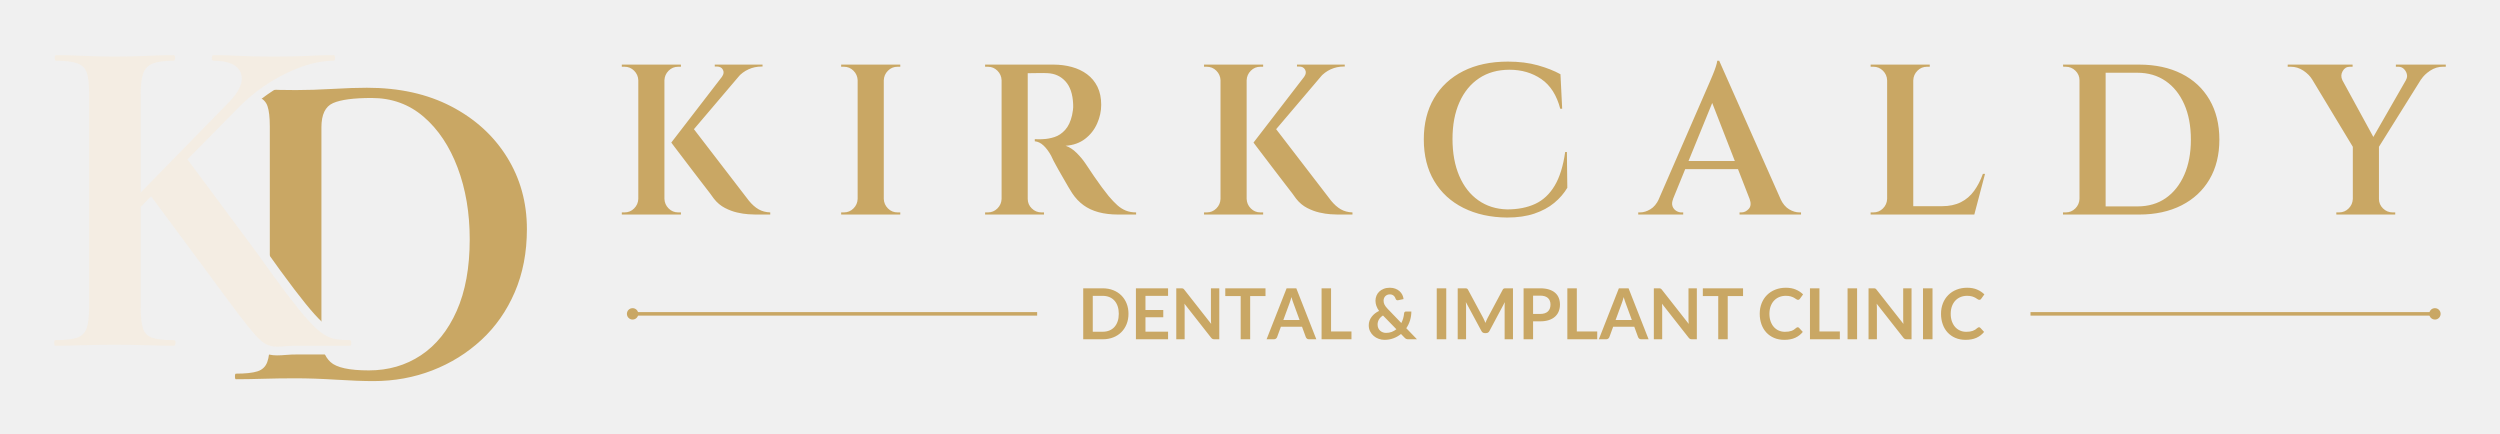
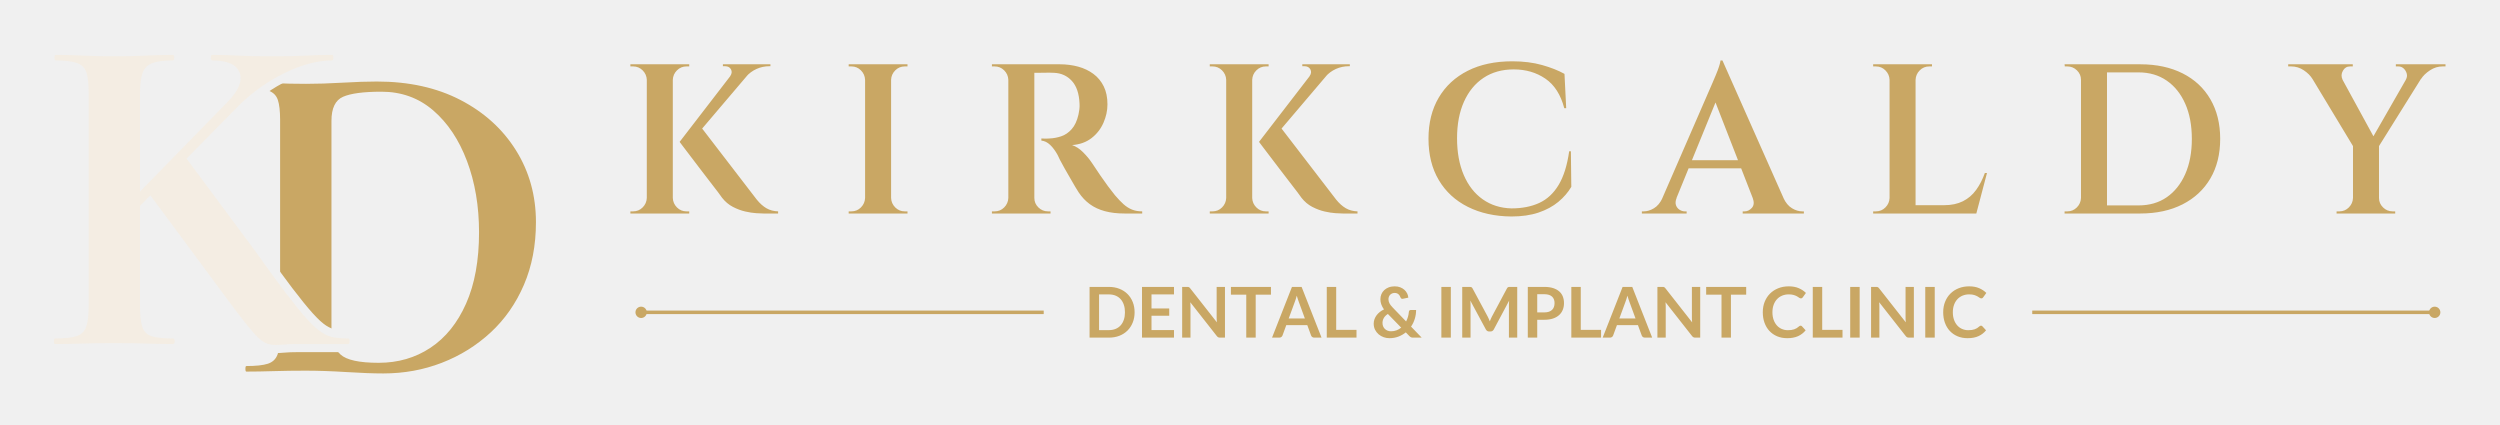
- <svg xmlns="http://www.w3.org/2000/svg" viewBox="0 0 1844 320" width="1844" height="320" role="img" aria-label="Kirkcaldy Dental &amp; Implant Clinic">
+ <svg xmlns="http://www.w3.org/2000/svg" viewBox="0 0 1853 315" width="1853" height="315" role="img" aria-label="Kirkcaldy Dental &amp; Implant Clinic">
  <g fill="#C9A764">
    <defs>
-       <mask id="kdmask21440" maskUnits="userSpaceOnUse" x="-10000" y="-10000" width="20000" height="20000">
+       <mask id="kdmask21840" maskUnits="userSpaceOnUse" x="-10000" y="-10000" width="20000" height="20000">
        <rect x="-10000" y="-10000" width="20000" height="20000" fill="#fff" />
-         <path d="M65.718 227.225V68.461Q65.718 58.517 64.003 53.545Q62.289 48.573 56.974 46.687Q51.659 44.801 41.372 44.801Q40.343 44.801 40.343 42.743Q40.343 40.686 41.372 40.686Q50.287 40.686 61.26 41.2Q72.233 41.715 84.577 41.715Q97.608 41.715 108.581 41.2Q119.553 40.686 128.126 40.686Q129.155 40.686 129.155 42.743Q129.155 44.801 128.126 44.801Q117.839 44.801 112.695 46.858Q107.552 48.915 105.666 54.059Q103.78 59.203 103.78 69.147V227.225Q103.78 237.169 105.494 242.313Q107.209 247.456 112.352 249.171Q117.496 250.885 128.126 250.885Q129.498 250.885 129.498 252.943Q129.498 255.0 128.126 255.0Q119.211 255.0 108.409 254.657Q97.608 254.314 84.577 254.314Q72.233 254.314 60.917 254.657Q49.601 255.0 40.686 255.0Q40.0 255.0 40.0 252.943Q40.0 250.885 40.686 250.885Q51.316 250.885 56.631 249.171Q61.946 247.456 63.832 242.313Q65.718 237.169 65.718 227.225ZM156.244 205.279 109.266 141.842 136.699 115.439 189.163 186.077Q202.536 204.936 211.794 217.109Q221.053 229.282 227.396 236.312Q233.74 243.341 238.541 246.427Q243.341 249.514 247.97 250.199Q252.6 250.885 258.086 250.885Q259.115 250.885 259.115 252.943Q259.115 255.0 258.086 255.0Q242.998 255.0 233.74 255.0Q224.482 255.0 219.681 255.0Q214.537 255.0 210.766 255.343Q206.994 255.686 204.25 255.686Q199.793 255.686 196.364 253.971Q192.935 252.257 188.305 247.113Q183.676 241.97 176.132 232.026Q168.589 222.081 156.244 205.279ZM79.777 166.531 168.246 76.005Q180.933 63.317 177.675 54.059Q174.418 44.801 157.273 44.801Q156.244 44.801 156.244 42.743Q156.244 40.686 157.273 40.686Q166.531 40.686 176.132 41.2Q185.734 41.715 201.507 41.715Q217.967 41.715 227.568 41.2Q237.169 40.686 246.085 40.686Q247.113 40.686 247.113 42.743Q247.113 44.801 246.085 44.801Q230.311 44.801 211.451 53.888Q192.592 62.974 177.161 78.062L89.035 167.56Z" fill="#000" stroke="#000" stroke-width="12.90" stroke-linejoin="round" />
+         <path d="M65.718 227.225V68.461Q65.718 58.517 64.003 53.545Q62.289 48.573 56.974 46.687Q51.659 44.801 41.372 44.801Q40.343 44.801 40.343 42.743Q40.343 40.686 41.372 40.686Q50.287 40.686 61.26 41.2Q72.233 41.715 84.577 41.715Q97.608 41.715 108.581 41.2Q119.553 40.686 128.126 40.686Q129.155 40.686 129.155 42.743Q129.155 44.801 128.126 44.801Q117.839 44.801 112.695 46.858Q107.552 48.915 105.666 54.059Q103.78 59.203 103.78 69.147V227.225Q103.78 237.169 105.494 242.313Q107.209 247.456 112.352 249.171Q117.496 250.885 128.126 250.885Q129.498 250.885 129.498 252.943Q129.498 255.0 128.126 255.0Q119.211 255.0 108.409 254.657Q97.608 254.314 84.577 254.314Q72.233 254.314 60.917 254.657Q49.601 255.0 40.686 255.0Q40.0 255.0 40.0 252.943Q40.0 250.885 40.686 250.885Q51.316 250.885 56.631 249.171Q61.946 247.456 63.832 242.313Q65.718 237.169 65.718 227.225ZM156.244 205.279 109.266 141.842 136.699 115.439 189.163 186.077Q202.536 204.936 211.794 217.109Q221.053 229.282 227.396 236.312Q233.74 243.341 238.541 246.427Q243.341 249.514 247.97 250.199Q252.6 250.885 258.086 250.885Q259.115 250.885 259.115 252.943Q259.115 255.0 258.086 255.0Q242.998 255.0 233.74 255.0Q224.482 255.0 219.681 255.0Q214.537 255.0 210.766 255.343Q206.994 255.686 204.25 255.686Q199.793 255.686 196.364 253.971Q192.935 252.257 188.305 247.113Q183.676 241.97 176.132 232.026Q168.589 222.081 156.244 205.279ZM79.777 166.531 168.246 76.005Q180.933 63.317 177.675 54.059Q174.418 44.801 157.273 44.801Q156.244 44.801 156.244 42.743Q156.244 40.686 157.273 40.686Q166.531 40.686 176.132 41.2Q185.734 41.715 201.507 41.715Q217.967 41.715 227.568 41.2Q237.169 40.686 246.085 40.686Q247.113 40.686 247.113 42.743Q247.113 44.801 246.085 44.801Q230.311 44.801 211.451 53.888Q192.592 62.974 177.161 78.062L89.035 167.56Z" fill="#000" stroke="#000" stroke-width="12.04" stroke-linejoin="round" />
      </mask>
    </defs>
-     <path mask="url(#kdmask21440)" d="M275.485 281.097Q264.512 281.097 248.053 280.068Q231.593 279.039 217.877 279.039Q205.533 279.039 194.217 279.382Q182.901 279.725 173.986 279.725Q173.3 279.725 173.3 277.668Q173.3 275.61 173.986 275.61Q184.616 275.61 189.931 273.896Q195.246 272.181 197.132 267.038Q199.018 261.894 199.018 251.95V93.186Q199.018 83.242 197.303 78.27Q195.589 73.298 190.274 71.412Q184.959 69.526 174.672 69.526Q173.643 69.526 173.643 67.468Q173.643 65.411 174.672 65.411Q183.587 65.411 194.56 65.925Q205.533 66.44 218.22 66.44Q230.565 66.44 245.31 65.582Q260.054 64.725 270.684 64.725Q306.346 64.725 332.75 78.441Q359.153 92.157 373.898 115.818Q388.643 139.478 388.643 168.967Q388.643 194.685 379.727 215.431Q370.812 236.176 355.038 250.75Q339.265 265.323 318.862 273.21Q298.459 281.097 275.485 281.097ZM272.056 273.21Q293.659 273.21 310.461 262.066Q327.263 250.921 336.865 229.318Q346.466 207.715 346.466 176.511Q346.466 147.365 337.55 123.704Q328.635 100.044 312.519 86.156Q296.402 72.269 274.113 72.269Q254.225 72.269 245.652 76.041Q237.08 79.813 237.08 93.872V248.178Q237.08 260.865 243.767 267.038Q250.453 273.21 272.056 273.21Z" />
+     <path mask="url(#kdmask21840)" d="M284.085 276.797Q273.112 276.797 256.653 275.768Q240.193 274.739 226.477 274.739Q214.133 274.739 202.817 275.082Q191.501 275.425 182.586 275.425Q181.9 275.425 181.9 273.368Q181.9 271.31 182.586 271.31Q193.216 271.31 198.531 269.596Q203.846 267.881 205.732 262.738Q207.618 257.594 207.618 247.65V88.886Q207.618 78.942 205.903 73.97Q204.189 68.998 198.874 67.112Q193.559 65.226 183.272 65.226Q182.243 65.226 182.243 63.168Q182.243 61.111 183.272 61.111Q192.187 61.111 203.16 61.625Q214.133 62.14 226.82 62.14Q239.165 62.14 253.91 61.282Q268.654 60.425 279.284 60.425Q314.946 60.425 341.35 74.141Q367.753 87.857 382.498 111.518Q397.243 135.178 397.243 164.667Q397.243 190.385 388.327 211.131Q379.412 231.876 363.638 246.45Q347.865 261.023 327.462 268.91Q307.059 276.797 284.085 276.797ZM280.656 268.91Q302.259 268.91 319.061 257.766Q335.863 246.621 345.465 225.018Q355.066 203.415 355.066 172.211Q355.066 143.065 346.15 119.404Q337.235 95.744 321.119 81.856Q305.002 67.969 282.713 67.969Q262.825 67.969 254.252 71.741Q245.68 75.513 245.68 89.572V243.878Q245.68 256.565 252.367 262.738Q259.053 268.91 280.656 268.91Z" />
    <path data-kd="K" fill="#F4EDE3" d="M65.718 227.225V68.461Q65.718 58.517 64.003 53.545Q62.289 48.573 56.974 46.687Q51.659 44.801 41.372 44.801Q40.343 44.801 40.343 42.743Q40.343 40.686 41.372 40.686Q50.287 40.686 61.26 41.2Q72.233 41.715 84.577 41.715Q97.608 41.715 108.581 41.2Q119.553 40.686 128.126 40.686Q129.155 40.686 129.155 42.743Q129.155 44.801 128.126 44.801Q117.839 44.801 112.695 46.858Q107.552 48.915 105.666 54.059Q103.78 59.203 103.78 69.147V227.225Q103.78 237.169 105.494 242.313Q107.209 247.456 112.352 249.171Q117.496 250.885 128.126 250.885Q129.498 250.885 129.498 252.943Q129.498 255.0 128.126 255.0Q119.211 255.0 108.409 254.657Q97.608 254.314 84.577 254.314Q72.233 254.314 60.917 254.657Q49.601 255.0 40.686 255.0Q40.0 255.0 40.0 252.943Q40.0 250.885 40.686 250.885Q51.316 250.885 56.631 249.171Q61.946 247.456 63.832 242.313Q65.718 237.169 65.718 227.225ZM156.244 205.279 109.266 141.842 136.699 115.439 189.163 186.077Q202.536 204.936 211.794 217.109Q221.053 229.282 227.396 236.312Q233.74 243.341 238.541 246.427Q243.341 249.514 247.97 250.199Q252.6 250.885 258.086 250.885Q259.115 250.885 259.115 252.943Q259.115 255.0 258.086 255.0Q242.998 255.0 233.74 255.0Q224.482 255.0 219.681 255.0Q214.537 255.0 210.766 255.343Q206.994 255.686 204.25 255.686Q199.793 255.686 196.364 253.971Q192.935 252.257 188.305 247.113Q183.676 241.97 176.132 232.026Q168.589 222.081 156.244 205.279ZM79.777 166.531 168.246 76.005Q180.933 63.317 177.675 54.059Q174.418 44.801 157.273 44.801Q156.244 44.801 156.244 42.743Q156.244 40.686 157.273 40.686Q166.531 40.686 176.132 41.2Q185.734 41.715 201.507 41.715Q217.967 41.715 227.568 41.2Q237.169 40.686 246.085 40.686Q247.113 40.686 247.113 42.743Q247.113 44.801 246.085 44.801Q230.311 44.801 211.451 53.888Q192.592 62.974 177.161 78.062L89.035 167.56Z" />
-     <path d="M509.835 92.68 552.337 147.98Q555.813 152.246 559.526 154.379Q563.239 156.512 568.137 156.67V158.25H557.235Q555.497 158.25 551.863 158.013Q548.229 157.776 543.726 156.749Q539.223 155.722 534.641 153.352Q530.059 150.982 526.583 146.558Q526.109 145.768 523.66 142.529Q521.211 139.29 517.577 134.629Q513.943 129.968 510.072 124.833Q506.201 119.698 502.804 115.274Q499.407 110.85 497.274 108.006Q495.141 105.162 495.141 105.162ZM551.389 48.756 503.989 104.53 495.141 105.162 538.591 48.756ZM562.449 47.65V49.072H561.817Q556.603 49.072 552.1 51.126Q547.597 53.18 544.437 56.814L532.587 56.498Q534.483 53.812 533.219 51.442Q531.955 49.072 528.795 49.072H527.215V47.65H561.817ZM490.085 47.65V158.25H470.809V47.65ZM471.283 146.716V158.25H458.643V156.67Q458.801 156.67 459.67 156.67Q460.539 156.67 460.697 156.67Q464.805 156.67 467.728 153.747Q470.651 150.824 470.809 146.716ZM471.283 59.184H470.809Q470.651 55.076 467.728 52.153Q464.805 49.23 460.697 49.23Q460.539 49.23 459.67 49.23Q458.801 49.23 458.643 49.23V47.65H471.283ZM489.611 146.716H490.085Q490.243 150.824 493.166 153.747Q496.089 156.67 500.197 156.67Q500.197 156.67 501.145 156.67Q502.093 156.67 502.251 156.67V158.25H489.611ZM489.611 59.184V47.65H502.251V49.23Q502.093 49.23 501.145 49.23Q500.197 49.23 500.197 49.23Q496.089 49.23 493.166 52.153Q490.243 55.076 490.085 59.184ZM651.877 47.65V158.25H632.601V47.65ZM633.075 146.716V158.25H620.435V156.67Q620.435 156.67 621.462 156.67Q622.489 156.67 622.489 156.67Q626.597 156.67 629.52 153.747Q632.443 150.824 632.601 146.716ZM633.075 59.184H632.601Q632.443 55.076 629.52 52.153Q626.597 49.23 622.489 49.23Q622.489 49.23 621.462 49.23Q620.435 49.23 620.435 49.23V47.65H633.075ZM651.403 146.716H651.877Q652.035 150.824 654.958 153.747Q657.881 156.67 661.989 156.67Q661.989 156.67 662.937 156.67Q663.885 156.67 664.043 156.67V158.25H651.403ZM651.403 59.184V47.65H664.043V49.23Q663.885 49.23 662.937 49.23Q661.989 49.23 661.989 49.23Q657.881 49.23 654.958 52.153Q652.035 55.076 651.877 59.184ZM755.999 47.65H777.013Q784.123 47.65 790.522 49.388Q796.921 51.126 801.819 54.76Q806.717 58.394 809.482 64.003Q812.247 69.612 812.247 77.354Q812.247 84.306 809.245 91.1Q806.243 97.894 800.397 102.397Q794.551 106.9 786.019 107.532Q790.285 108.954 794.156 112.825Q798.027 116.696 800.555 120.488Q800.713 120.646 802.53 123.411Q804.347 126.176 807.033 130.126Q809.719 134.076 812.642 138.026Q815.565 141.976 817.777 144.662Q821.253 148.77 824.176 151.377Q827.099 153.984 830.417 155.327Q833.735 156.67 838.001 156.67V158.25H824.887Q816.671 158.25 810.272 156.512Q803.873 154.774 799.133 151.298Q794.393 147.822 790.917 142.608Q789.969 141.186 788.231 138.263Q786.493 135.34 784.439 131.706Q782.385 128.072 780.41 124.675Q778.435 121.278 777.092 118.592Q775.749 115.906 775.275 114.8Q772.747 110.218 769.745 107.374Q766.743 104.53 763.267 104.214V102.634Q763.583 102.634 765.321 102.713Q767.059 102.792 769.271 102.634Q773.537 102.476 777.882 101.054Q782.227 99.632 785.703 95.761Q789.179 91.89 790.759 84.938Q791.075 83.516 791.391 81.304Q791.707 79.092 791.549 76.722Q791.075 65.662 785.861 59.974Q780.647 54.286 772.589 53.97Q769.587 53.812 766.269 53.891Q762.951 53.97 760.502 53.97Q758.053 53.97 757.579 53.97Q757.579 53.812 757.184 52.232Q756.789 50.652 756.394 49.151Q755.999 47.65 755.999 47.65ZM758.053 47.65V158.25H738.777V47.65ZM739.251 146.716V158.25H726.611V156.67Q726.769 156.67 727.638 156.67Q728.507 156.67 728.665 156.67Q732.773 156.67 735.696 153.747Q738.619 150.824 738.777 146.716ZM739.251 59.184H738.777Q738.619 55.076 735.696 52.153Q732.773 49.23 728.665 49.23Q728.507 49.23 727.638 49.23Q726.769 49.23 726.611 49.23V47.65H739.251ZM757.579 146.716H758.053Q758.053 150.824 761.055 153.747Q764.057 156.67 768.165 156.67Q768.323 156.67 769.192 156.67Q770.061 156.67 770.061 156.67V158.25H757.579ZM939.279 92.68 981.781 147.98Q985.257 152.246 988.97 154.379Q992.683 156.512 997.581 156.67V158.25H986.679Q984.941 158.25 981.307 158.013Q977.673 157.776 973.17 156.749Q968.667 155.722 964.085 153.352Q959.503 150.982 956.027 146.558Q955.553 145.768 953.104 142.529Q950.655 139.29 947.021 134.629Q943.387 129.968 939.516 124.833Q935.645 119.698 932.248 115.274Q928.851 110.85 926.718 108.006Q924.585 105.162 924.585 105.162ZM980.833 48.756 933.433 104.53 924.585 105.162 968.035 48.756ZM991.893 47.65V49.072H991.261Q986.047 49.072 981.544 51.126Q977.041 53.18 973.881 56.814L962.031 56.498Q963.927 53.812 962.663 51.442Q961.399 49.072 958.239 49.072H956.659V47.65H991.261ZM919.529 47.65V158.25H900.253V47.65ZM900.727 146.716V158.25H888.087V156.67Q888.245 156.67 889.114 156.67Q889.983 156.67 890.141 156.67Q894.249 156.67 897.172 153.747Q900.095 150.824 900.253 146.716ZM900.727 59.184H900.253Q900.095 55.076 897.172 52.153Q894.249 49.23 890.141 49.23Q889.983 49.23 889.114 49.23Q888.245 49.23 888.087 49.23V47.65H900.727ZM919.055 146.716H919.529Q919.687 150.824 922.61 153.747Q925.533 156.67 929.641 156.67Q929.641 156.67 930.589 156.67Q931.537 156.67 931.695 156.67V158.25H919.055ZM919.055 59.184V47.65H931.695V49.23Q931.537 49.23 930.589 49.23Q929.641 49.23 929.641 49.23Q925.533 49.23 922.61 52.153Q919.687 55.076 919.529 59.184ZM1155.739 112.114 1156.055 138.5Q1152.421 144.662 1146.417 149.639Q1140.413 154.616 1131.802 157.539Q1123.191 160.462 1111.657 160.462Q1093.329 160.304 1079.425 153.352Q1065.521 146.4 1057.858 133.523Q1050.195 120.646 1050.195 102.792Q1050.195 85.254 1057.779 72.377Q1065.363 59.5 1079.267 52.469Q1093.171 45.438 1112.289 45.438Q1124.613 45.438 1134.409 48.203Q1144.205 50.968 1150.999 54.76L1152.263 80.198H1150.841Q1146.891 65.188 1136.858 58.315Q1126.825 51.442 1113.395 51.442Q1100.439 51.442 1091.038 57.683Q1081.637 63.924 1076.502 75.379Q1071.367 86.834 1071.367 102.476Q1071.367 118.118 1076.344 129.731Q1081.321 141.344 1090.406 147.743Q1099.491 154.142 1111.657 154.458Q1123.507 154.458 1132.276 150.429Q1141.045 146.4 1146.654 137.078Q1152.263 127.756 1154.475 112.114ZM1268.077 44.806 1318.005 157.302H1294.621L1260.651 70.086ZM1234.107 146.716Q1232.843 149.876 1233.633 152.088Q1234.423 154.3 1236.319 155.485Q1238.215 156.67 1240.111 156.67H1241.533V158.25H1208.353V156.67Q1208.353 156.67 1209.064 156.67Q1209.775 156.67 1209.775 156.67Q1213.409 156.67 1217.28 154.379Q1221.151 152.088 1223.679 146.716ZM1268.077 44.806 1268.867 61.396 1229.525 157.776H1218.781L1259.545 64.082Q1259.861 63.45 1260.888 61.001Q1261.915 58.552 1263.258 55.392Q1264.601 52.232 1265.549 49.309Q1266.497 46.386 1266.655 44.806ZM1286.563 118.75V124.754H1239.005V118.75ZM1290.513 146.716H1313.265Q1315.793 152.088 1319.664 154.379Q1323.535 156.67 1327.169 156.67Q1327.169 156.67 1327.801 156.67Q1328.433 156.67 1328.433 156.67V158.25H1283.087V156.67H1284.509Q1287.511 156.67 1289.881 154.063Q1292.251 151.456 1290.513 146.716ZM1411.225 47.65V158.25H1391.949V47.65ZM1453.095 152.088 1455.781 158.25H1410.751V152.088ZM1464.155 128.23 1456.255 158.25H1426.709L1432.397 152.088Q1440.455 152.088 1446.301 149.165Q1452.147 146.242 1456.097 140.791Q1460.047 135.34 1462.575 128.23ZM1392.423 146.716V158.25H1379.783V156.67Q1379.783 156.67 1380.81 156.67Q1381.837 156.67 1381.837 156.67Q1385.945 156.67 1388.868 153.747Q1391.791 150.824 1391.949 146.716ZM1392.423 59.184H1391.949Q1391.791 55.076 1388.868 52.153Q1385.945 49.23 1381.837 49.23Q1381.837 49.23 1380.81 49.23Q1379.783 49.23 1379.783 49.23V47.65H1392.423ZM1410.751 59.184V47.65H1423.391V49.23Q1423.233 49.23 1422.285 49.23Q1421.337 49.23 1421.337 49.23Q1417.229 49.23 1414.306 52.153Q1411.383 55.076 1411.225 59.184ZM1577.757 47.65Q1595.769 47.65 1609.12 54.365Q1622.471 61.08 1629.739 73.562Q1637.007 86.044 1637.007 102.95Q1637.007 119.856 1629.739 132.259Q1622.471 144.662 1609.12 151.456Q1595.769 158.25 1577.757 158.25H1541.417L1541.259 152.246Q1544.261 152.246 1548.764 152.246Q1553.267 152.246 1558.086 152.246Q1562.905 152.246 1567.092 152.246Q1571.279 152.246 1573.886 152.246Q1576.493 152.246 1576.493 152.246Q1588.659 152.246 1597.428 146.163Q1606.197 140.08 1611.095 129.02Q1615.993 117.96 1615.993 102.95Q1615.993 87.94 1611.095 76.88Q1606.197 65.82 1597.349 59.737Q1588.501 53.654 1576.493 53.654Q1576.493 53.654 1573.728 53.654Q1570.963 53.654 1566.618 53.654Q1562.273 53.654 1557.217 53.654Q1552.161 53.654 1547.5 53.654Q1542.839 53.654 1539.679 53.654V47.65ZM1553.109 47.65V158.25H1533.833V47.65ZM1534.307 146.716V158.25H1521.667V156.67Q1521.667 156.67 1522.694 156.67Q1523.721 156.67 1523.721 156.67Q1527.829 156.67 1530.752 153.747Q1533.675 150.824 1533.833 146.716ZM1534.307 59.184H1533.833Q1533.833 55.076 1530.831 52.153Q1527.829 49.23 1523.721 49.23Q1523.721 49.23 1522.773 49.23Q1521.825 49.23 1521.825 49.23L1521.667 47.65H1534.307ZM1721.537 47.808 1753.453 106.268 1736.231 109.586 1698.943 47.808ZM1754.717 107.374V158.25H1735.441V107.374ZM1781.103 47.808H1792.479L1753.295 110.534L1746.027 108.954ZM1774.625 59.026Q1775.889 56.814 1775.257 54.523Q1774.625 52.232 1772.966 50.731Q1771.307 49.23 1769.095 49.23Q1769.095 49.23 1768.147 49.23Q1767.199 49.23 1767.199 49.23V47.65H1804.013V49.23H1801.801Q1796.903 49.23 1792.558 52.074Q1788.213 54.918 1785.843 58.552ZM1727.699 59.026 1705.421 58.552Q1703.209 54.918 1698.943 52.074Q1694.677 49.23 1689.621 49.23H1687.409V47.65H1735.283V49.23Q1735.283 49.23 1734.256 49.23Q1733.229 49.23 1733.229 49.23Q1729.753 49.23 1727.936 52.469Q1726.119 55.708 1727.699 59.026ZM1735.915 146.716V158.25H1723.275V156.67Q1723.275 156.67 1724.223 156.67Q1725.171 156.67 1725.329 156.67Q1729.437 156.67 1732.36 153.747Q1735.283 150.824 1735.441 146.716ZM1754.243 146.716H1754.717Q1754.717 150.824 1757.719 153.747Q1760.721 156.67 1764.829 156.67Q1764.829 156.67 1765.777 156.67Q1766.725 156.67 1766.725 156.67V158.25H1754.243Z" />
-     <path d="M832.367 231.452Q832.367 235.586 830.989 239.044Q829.611 242.502 827.115 244.998Q824.619 247.494 821.109 248.872Q817.599 250.25 813.335 250.25H798.983V212.654H813.335Q817.599 212.654 821.109 214.045Q824.619 215.436 827.115 217.919Q829.611 220.402 830.989 223.86Q832.367 227.318 832.367 231.452ZM825.217 231.452Q825.217 228.358 824.385 225.901Q823.553 223.444 822.019 221.741Q820.485 220.038 818.288 219.128Q816.091 218.218 813.335 218.218H806.029V244.686H813.335Q816.091 244.686 818.288 243.776Q820.485 242.866 822.019 241.163Q823.553 239.46 824.385 237.003Q825.217 234.546 825.217 231.452ZM861.565 212.654V218.218H844.899V228.644H858.029V234.026H844.899V244.66H861.565V250.25H837.853V212.654ZM871.289 212.654Q871.757 212.654 872.069 212.693Q872.381 212.732 872.628 212.849Q872.875 212.966 873.109 213.187Q873.343 213.408 873.629 213.772L893.363 238.914Q893.259 238.004 893.22 237.133Q893.181 236.262 893.181 235.508V212.654H899.343V250.25H895.729Q894.897 250.25 894.351 249.99Q893.805 249.73 893.285 249.054L873.629 224.016Q873.707 224.848 873.746 225.667Q873.785 226.486 873.785 227.162V250.25H867.623V212.654H871.289ZM933.429 212.654V218.4H922.119V250.25H915.125V218.4H903.763V212.654ZM970.921 250.25H965.513Q964.603 250.25 964.018 249.795Q963.433 249.34 963.173 248.664L960.365 240.994H944.791L941.983 248.664Q941.775 249.262 941.164 249.756Q940.553 250.25 939.669 250.25H934.235L949.003 212.654H956.153ZM946.585 236.054H958.571L953.995 223.548Q953.683 222.716 953.306 221.585Q952.929 220.454 952.565 219.128Q952.201 220.454 951.85 221.598Q951.499 222.742 951.161 223.6ZM981.789 244.478H996.843V250.25H974.795V212.654H981.789ZM1025.157 212.238Q1027.445 212.238 1029.252 212.94Q1031.059 213.642 1032.346 214.812Q1033.633 215.982 1034.374 217.49Q1035.115 218.998 1035.245 220.61L1031.163 221.468Q1031.085 221.494 1030.994 221.494Q1030.903 221.494 1030.825 221.494Q1030.383 221.494 1030.032 221.247Q1029.681 221.0 1029.473 220.48Q1029.239 219.804 1028.875 219.193Q1028.511 218.582 1027.991 218.127Q1027.471 217.672 1026.769 217.399Q1026.067 217.126 1025.157 217.126Q1024.065 217.126 1023.207 217.503Q1022.349 217.88 1021.751 218.517Q1021.153 219.154 1020.841 219.999Q1020.529 220.844 1020.529 221.78Q1020.529 222.56 1020.698 223.288Q1020.867 224.016 1021.231 224.744Q1021.595 225.472 1022.18 226.239Q1022.765 227.006 1023.623 227.89L1033.607 238.264Q1034.465 236.626 1034.985 234.806Q1035.505 232.986 1035.661 231.114Q1035.713 230.516 1036.051 230.152Q1036.389 229.788 1036.987 229.788H1041.017Q1040.991 233.22 1040.029 236.34Q1039.067 239.46 1037.273 242.086L1045.151 250.25H1038.859Q1038.365 250.25 1037.988 250.198Q1037.611 250.146 1037.273 250.003Q1036.935 249.86 1036.623 249.626Q1036.311 249.392 1035.973 249.028L1033.373 246.35Q1030.877 248.378 1027.822 249.522Q1024.767 250.666 1021.205 250.666Q1019.021 250.666 1016.941 249.925Q1014.861 249.184 1013.223 247.78Q1011.585 246.376 1010.584 244.387Q1009.583 242.398 1009.583 239.902Q1009.583 238.16 1010.155 236.587Q1010.727 235.014 1011.741 233.662Q1012.755 232.31 1014.146 231.218Q1015.537 230.126 1017.201 229.346Q1015.823 227.396 1015.186 225.537Q1014.549 223.678 1014.549 221.832Q1014.549 219.882 1015.264 218.127Q1015.979 216.372 1017.344 215.072Q1018.709 213.772 1020.685 213.005Q1022.661 212.238 1025.157 212.238ZM1016.109 239.382Q1016.109 240.812 1016.603 241.956Q1017.097 243.1 1017.955 243.893Q1018.813 244.686 1019.944 245.115Q1021.075 245.544 1022.349 245.544Q1024.637 245.544 1026.522 244.829Q1028.407 244.114 1029.967 242.84L1020.087 232.7Q1018.007 234.052 1017.058 235.742Q1016.109 237.432 1016.109 239.382ZM1066.757 250.25H1059.737V212.654H1066.757ZM1094.083 234.65Q1094.525 235.482 1094.902 236.379Q1095.279 237.276 1095.643 238.186Q1096.007 237.25 1096.397 236.34Q1096.787 235.43 1097.229 234.598L1108.357 213.772Q1108.565 213.382 1108.786 213.148Q1109.007 212.914 1109.28 212.81Q1109.553 212.706 1109.891 212.68Q1110.229 212.654 1110.697 212.654H1115.975V250.25H1109.813V225.966Q1109.813 225.29 1109.852 224.484Q1109.891 223.678 1109.969 222.846L1098.607 244.166Q1098.217 244.894 1097.593 245.297Q1096.969 245.7 1096.137 245.7H1095.175Q1094.343 245.7 1093.719 245.297Q1093.095 244.894 1092.705 244.166L1081.187 222.768Q1081.291 223.626 1081.33 224.445Q1081.369 225.264 1081.369 225.966V250.25H1075.207V212.654H1080.485Q1080.953 212.654 1081.291 212.68Q1081.629 212.706 1081.902 212.81Q1082.175 212.914 1082.409 213.148Q1082.643 213.382 1082.851 213.772L1094.083 234.65ZM1130.795 237.016V250.25H1123.801V212.654H1136.047Q1139.817 212.654 1142.573 213.538Q1145.329 214.422 1147.123 216.008Q1148.917 217.594 1149.775 219.804Q1150.633 222.014 1150.633 224.64Q1150.633 227.37 1149.723 229.645Q1148.813 231.92 1146.993 233.558Q1145.173 235.196 1142.443 236.106Q1139.713 237.016 1136.047 237.016ZM1130.795 231.556H1136.047Q1137.971 231.556 1139.401 231.075Q1140.831 230.594 1141.767 229.697Q1142.703 228.8 1143.171 227.513Q1143.639 226.226 1143.639 224.64Q1143.639 223.132 1143.171 221.91Q1142.703 220.688 1141.767 219.83Q1140.831 218.972 1139.401 218.517Q1137.971 218.062 1136.047 218.062H1130.795ZM1163.061 244.478H1178.115V250.25H1156.067V212.654H1163.061ZM1215.997 250.25H1210.589Q1209.679 250.25 1209.094 249.795Q1208.509 249.34 1208.249 248.664L1205.441 240.994H1189.867L1187.059 248.664Q1186.851 249.262 1186.24 249.756Q1185.629 250.25 1184.745 250.25H1179.311L1194.079 212.654H1201.229ZM1191.661 236.054H1203.647L1199.071 223.548Q1198.759 222.716 1198.382 221.585Q1198.005 220.454 1197.641 219.128Q1197.277 220.454 1196.926 221.598Q1196.575 222.742 1196.237 223.6ZM1223.537 212.654Q1224.005 212.654 1224.317 212.693Q1224.629 212.732 1224.876 212.849Q1225.123 212.966 1225.357 213.187Q1225.591 213.408 1225.877 213.772L1245.611 238.914Q1245.507 238.004 1245.468 237.133Q1245.429 236.262 1245.429 235.508V212.654H1251.591V250.25H1247.977Q1247.145 250.25 1246.599 249.99Q1246.053 249.73 1245.533 249.054L1225.877 224.016Q1225.955 224.848 1225.994 225.667Q1226.033 226.486 1226.033 227.162V250.25H1219.871V212.654H1223.537ZM1285.677 212.654V218.4H1274.367V250.25H1267.373V218.4H1256.011V212.654ZM1326.003 241.384Q1326.575 241.384 1326.991 241.826L1329.747 244.816Q1327.459 247.65 1324.118 249.158Q1320.777 250.666 1316.097 250.666Q1311.911 250.666 1308.57 249.236Q1305.229 247.806 1302.863 245.258Q1300.497 242.71 1299.236 239.174Q1297.975 235.638 1297.975 231.452Q1297.975 227.214 1299.379 223.691Q1300.783 220.168 1303.331 217.62Q1305.879 215.072 1309.428 213.655Q1312.977 212.238 1317.267 212.238Q1321.453 212.238 1324.586 213.577Q1327.719 214.916 1329.955 217.126L1327.615 220.376Q1327.407 220.688 1327.082 220.922Q1326.757 221.156 1326.185 221.156Q1325.587 221.156 1324.963 220.688Q1324.339 220.22 1323.377 219.674Q1322.415 219.128 1320.946 218.66Q1319.477 218.192 1317.215 218.192Q1314.563 218.192 1312.34 219.115Q1310.117 220.038 1308.518 221.754Q1306.919 223.47 1306.022 225.927Q1305.125 228.384 1305.125 231.452Q1305.125 234.624 1306.022 237.094Q1306.919 239.564 1308.453 241.254Q1309.987 242.944 1312.067 243.841Q1314.147 244.738 1316.539 244.738Q1317.969 244.738 1319.126 244.582Q1320.283 244.426 1321.258 244.088Q1322.233 243.75 1323.104 243.217Q1323.975 242.684 1324.833 241.904Q1325.093 241.67 1325.379 241.527Q1325.665 241.384 1326.003 241.384ZM1342.019 244.478H1357.073V250.25H1335.025V212.654H1342.019ZM1369.787 250.25H1362.767V212.654H1369.787ZM1381.903 212.654Q1382.371 212.654 1382.683 212.693Q1382.995 212.732 1383.242 212.849Q1383.489 212.966 1383.723 213.187Q1383.957 213.408 1384.243 213.772L1403.977 238.914Q1403.873 238.004 1403.834 237.133Q1403.795 236.262 1403.795 235.508V212.654H1409.957V250.25H1406.343Q1405.511 250.25 1404.965 249.99Q1404.419 249.73 1403.899 249.054L1384.243 224.016Q1384.321 224.848 1384.36 225.667Q1384.399 226.486 1384.399 227.162V250.25H1378.237V212.654H1381.903ZM1425.427 250.25H1418.407V212.654H1425.427ZM1459.721 241.384Q1460.293 241.384 1460.709 241.826L1463.465 244.816Q1461.177 247.65 1457.836 249.158Q1454.495 250.666 1449.815 250.666Q1445.629 250.666 1442.288 249.236Q1438.947 247.806 1436.581 245.258Q1434.215 242.71 1432.954 239.174Q1431.693 235.638 1431.693 231.452Q1431.693 227.214 1433.097 223.691Q1434.501 220.168 1437.049 217.62Q1439.597 215.072 1443.146 213.655Q1446.695 212.238 1450.985 212.238Q1455.171 212.238 1458.304 213.577Q1461.437 214.916 1463.673 217.126L1461.333 220.376Q1461.125 220.688 1460.8 220.922Q1460.475 221.156 1459.903 221.156Q1459.305 221.156 1458.681 220.688Q1458.057 220.22 1457.095 219.674Q1456.133 219.128 1454.664 218.66Q1453.195 218.192 1450.933 218.192Q1448.281 218.192 1446.058 219.115Q1443.835 220.038 1442.236 221.754Q1440.637 223.47 1439.74 225.927Q1438.843 228.384 1438.843 231.452Q1438.843 234.624 1439.74 237.094Q1440.637 239.564 1442.171 241.254Q1443.705 242.944 1445.785 243.841Q1447.865 244.738 1450.257 244.738Q1451.687 244.738 1452.844 244.582Q1454.001 244.426 1454.976 244.088Q1455.951 243.75 1456.822 243.217Q1457.693 242.684 1458.551 241.904Q1458.811 241.67 1459.097 241.527Q1459.383 241.384 1459.721 241.384Z" />
+     <path d="M518.435 92.68 560.937 147.98Q564.413 152.246 568.126 154.379Q571.839 156.512 576.737 156.67V158.25H565.835Q564.097 158.25 560.463 158.013Q556.829 157.776 552.326 156.749Q547.823 155.722 543.241 153.352Q538.659 150.982 535.183 146.558Q534.709 145.768 532.26 142.529Q529.811 139.29 526.177 134.629Q522.543 129.968 518.672 124.833Q514.801 119.698 511.404 115.274Q508.007 110.85 505.874 108.006Q503.741 105.162 503.741 105.162ZM559.989 48.756 512.589 104.53 503.741 105.162 547.191 48.756ZM571.049 47.65V49.072H570.417Q565.203 49.072 560.7 51.126Q556.197 53.18 553.037 56.814L541.187 56.498Q543.083 53.812 541.819 51.442Q540.555 49.072 537.395 49.072H535.815V47.65H570.417ZM498.685 47.65V158.25H479.409V47.65ZM479.883 146.716V158.25H467.243V156.67Q467.401 156.67 468.27 156.67Q469.139 156.67 469.297 156.67Q473.405 156.67 476.328 153.747Q479.251 150.824 479.409 146.716ZM479.883 59.184H479.409Q479.251 55.076 476.328 52.153Q473.405 49.23 469.297 49.23Q469.139 49.23 468.27 49.23Q467.401 49.23 467.243 49.23V47.65H479.883ZM498.211 146.716H498.685Q498.843 150.824 501.766 153.747Q504.689 156.67 508.797 156.67Q508.797 156.67 509.745 156.67Q510.693 156.67 510.851 156.67V158.25H498.211ZM498.211 59.184V47.65H510.851V49.23Q510.693 49.23 509.745 49.23Q508.797 49.23 508.797 49.23Q504.689 49.23 501.766 52.153Q498.843 55.076 498.685 59.184ZM660.477 47.65V158.25H641.201V47.65ZM641.675 146.716V158.25H629.035V156.67Q629.035 156.67 630.062 156.67Q631.089 156.67 631.089 156.67Q635.197 156.67 638.12 153.747Q641.043 150.824 641.201 146.716ZM641.675 59.184H641.201Q641.043 55.076 638.12 52.153Q635.197 49.23 631.089 49.23Q631.089 49.23 630.062 49.23Q629.035 49.23 629.035 49.23V47.65H641.675ZM660.003 146.716H660.477Q660.635 150.824 663.558 153.747Q666.481 156.67 670.589 156.67Q670.589 156.67 671.537 156.67Q672.485 156.67 672.643 156.67V158.25H660.003ZM660.003 59.184V47.65H672.643V49.23Q672.485 49.23 671.537 49.23Q670.589 49.23 670.589 49.23Q666.481 49.23 663.558 52.153Q660.635 55.076 660.477 59.184ZM764.599 47.65H785.613Q792.723 47.65 799.122 49.388Q805.521 51.126 810.419 54.76Q815.317 58.394 818.082 64.003Q820.847 69.612 820.847 77.354Q820.847 84.306 817.845 91.1Q814.843 97.894 808.997 102.397Q803.151 106.9 794.619 107.532Q798.885 108.954 802.756 112.825Q806.627 116.696 809.155 120.488Q809.313 120.646 811.13 123.411Q812.947 126.176 815.633 130.126Q818.319 134.076 821.242 138.026Q824.165 141.976 826.377 144.662Q829.853 148.77 832.776 151.377Q835.699 153.984 839.017 155.327Q842.335 156.67 846.601 156.67V158.25H833.487Q825.271 158.25 818.872 156.512Q812.473 154.774 807.733 151.298Q802.993 147.822 799.517 142.608Q798.569 141.186 796.831 138.263Q795.093 135.34 793.039 131.706Q790.985 128.072 789.01 124.675Q787.035 121.278 785.692 118.592Q784.349 115.906 783.875 114.8Q781.347 110.218 778.345 107.374Q775.343 104.53 771.867 104.214V102.634Q772.183 102.634 773.921 102.713Q775.659 102.792 777.871 102.634Q782.137 102.476 786.482 101.054Q790.827 99.632 794.303 95.761Q797.779 91.89 799.359 84.938Q799.675 83.516 799.991 81.304Q800.307 79.092 800.149 76.722Q799.675 65.662 794.461 59.974Q789.247 54.286 781.189 53.97Q778.187 53.812 774.869 53.891Q771.551 53.97 769.102 53.97Q766.653 53.97 766.179 53.97Q766.179 53.812 765.784 52.232Q765.389 50.652 764.994 49.151Q764.599 47.65 764.599 47.65ZM766.653 47.65V158.25H747.377V47.65ZM747.851 146.716V158.25H735.211V156.67Q735.369 156.67 736.238 156.67Q737.107 156.67 737.265 156.67Q741.373 156.67 744.296 153.747Q747.219 150.824 747.377 146.716ZM747.851 59.184H747.377Q747.219 55.076 744.296 52.153Q741.373 49.23 737.265 49.23Q737.107 49.23 736.238 49.23Q735.369 49.23 735.211 49.23V47.65H747.851ZM766.179 146.716H766.653Q766.653 150.824 769.655 153.747Q772.657 156.67 776.765 156.67Q776.923 156.67 777.792 156.67Q778.661 156.67 778.661 156.67V158.25H766.179ZM947.879 92.68 990.381 147.98Q993.857 152.246 997.57 154.379Q1001.283 156.512 1006.181 156.67V158.25H995.279Q993.541 158.25 989.907 158.013Q986.273 157.776 981.77 156.749Q977.267 155.722 972.685 153.352Q968.103 150.982 964.627 146.558Q964.153 145.768 961.704 142.529Q959.255 139.29 955.621 134.629Q951.987 129.968 948.116 124.833Q944.245 119.698 940.848 115.274Q937.451 110.85 935.318 108.006Q933.185 105.162 933.185 105.162ZM989.433 48.756 942.033 104.53 933.185 105.162 976.635 48.756ZM1000.493 47.65V49.072H999.861Q994.647 49.072 990.144 51.126Q985.641 53.18 982.481 56.814L970.631 56.498Q972.527 53.812 971.263 51.442Q969.999 49.072 966.839 49.072H965.259V47.65H999.861ZM928.129 47.65V158.25H908.853V47.65ZM909.327 146.716V158.25H896.687V156.67Q896.845 156.67 897.714 156.67Q898.583 156.67 898.741 156.67Q902.849 156.67 905.772 153.747Q908.695 150.824 908.853 146.716ZM909.327 59.184H908.853Q908.695 55.076 905.772 52.153Q902.849 49.23 898.741 49.23Q898.583 49.23 897.714 49.23Q896.845 49.23 896.687 49.23V47.65H909.327ZM927.655 146.716H928.129Q928.287 150.824 931.21 153.747Q934.133 156.67 938.241 156.67Q938.241 156.67 939.189 156.67Q940.137 156.67 940.295 156.67V158.25H927.655ZM927.655 59.184V47.65H940.295V49.23Q940.137 49.23 939.189 49.23Q938.241 49.23 938.241 49.23Q934.133 49.23 931.21 52.153Q928.287 55.076 928.129 59.184ZM1164.339 112.114 1164.655 138.5Q1161.021 144.662 1155.017 149.639Q1149.013 154.616 1140.402 157.539Q1131.791 160.462 1120.257 160.462Q1101.929 160.304 1088.025 153.352Q1074.121 146.4 1066.458 133.523Q1058.795 120.646 1058.795 102.792Q1058.795 85.254 1066.379 72.377Q1073.963 59.5 1087.867 52.469Q1101.771 45.438 1120.889 45.438Q1133.213 45.438 1143.009 48.203Q1152.805 50.968 1159.599 54.76L1160.863 80.198H1159.441Q1155.491 65.188 1145.458 58.315Q1135.425 51.442 1121.995 51.442Q1109.039 51.442 1099.638 57.683Q1090.237 63.924 1085.102 75.379Q1079.967 86.834 1079.967 102.476Q1079.967 118.118 1084.944 129.731Q1089.921 141.344 1099.006 147.743Q1108.091 154.142 1120.257 154.458Q1132.107 154.458 1140.876 150.429Q1149.645 146.4 1155.254 137.078Q1160.863 127.756 1163.075 112.114ZM1276.677 44.806 1326.605 157.302H1303.221L1269.251 70.086ZM1242.707 146.716Q1241.443 149.876 1242.233 152.088Q1243.023 154.3 1244.919 155.485Q1246.815 156.67 1248.711 156.67H1250.133V158.25H1216.953V156.67Q1216.953 156.67 1217.664 156.67Q1218.375 156.67 1218.375 156.67Q1222.009 156.67 1225.88 154.379Q1229.751 152.088 1232.279 146.716ZM1276.677 44.806 1277.467 61.396 1238.125 157.776H1227.381L1268.145 64.082Q1268.461 63.45 1269.488 61.001Q1270.515 58.552 1271.858 55.392Q1273.201 52.232 1274.149 49.309Q1275.097 46.386 1275.255 44.806ZM1295.163 118.75V124.754H1247.605V118.75ZM1299.113 146.716H1321.865Q1324.393 152.088 1328.264 154.379Q1332.135 156.67 1335.769 156.67Q1335.769 156.67 1336.401 156.67Q1337.033 156.67 1337.033 156.67V158.25H1291.687V156.67H1293.109Q1296.111 156.67 1298.481 154.063Q1300.851 151.456 1299.113 146.716ZM1419.825 47.65V158.25H1400.549V47.65ZM1461.695 152.088 1464.381 158.25H1419.351V152.088ZM1472.755 128.23 1464.855 158.25H1435.309L1440.997 152.088Q1449.055 152.088 1454.901 149.165Q1460.747 146.242 1464.697 140.791Q1468.647 135.34 1471.175 128.23ZM1401.023 146.716V158.25H1388.383V156.67Q1388.383 156.67 1389.41 156.67Q1390.437 156.67 1390.437 156.67Q1394.545 156.67 1397.468 153.747Q1400.391 150.824 1400.549 146.716ZM1401.023 59.184H1400.549Q1400.391 55.076 1397.468 52.153Q1394.545 49.23 1390.437 49.23Q1390.437 49.23 1389.41 49.23Q1388.383 49.23 1388.383 49.23V47.65H1401.023ZM1419.351 59.184V47.65H1431.991V49.23Q1431.833 49.23 1430.885 49.23Q1429.937 49.23 1429.937 49.23Q1425.829 49.23 1422.906 52.153Q1419.983 55.076 1419.825 59.184ZM1586.357 47.65Q1604.369 47.65 1617.72 54.365Q1631.071 61.08 1638.339 73.562Q1645.607 86.044 1645.607 102.95Q1645.607 119.856 1638.339 132.259Q1631.071 144.662 1617.72 151.456Q1604.369 158.25 1586.357 158.25H1550.017L1549.859 152.246Q1552.861 152.246 1557.364 152.246Q1561.867 152.246 1566.686 152.246Q1571.505 152.246 1575.692 152.246Q1579.879 152.246 1582.486 152.246Q1585.093 152.246 1585.093 152.246Q1597.259 152.246 1606.028 146.163Q1614.797 140.08 1619.695 129.02Q1624.593 117.96 1624.593 102.95Q1624.593 87.94 1619.695 76.88Q1614.797 65.82 1605.949 59.737Q1597.101 53.654 1585.093 53.654Q1585.093 53.654 1582.328 53.654Q1579.563 53.654 1575.218 53.654Q1570.873 53.654 1565.817 53.654Q1560.761 53.654 1556.1 53.654Q1551.439 53.654 1548.279 53.654V47.65ZM1561.709 47.65V158.25H1542.433V47.65ZM1542.907 146.716V158.25H1530.267V156.67Q1530.267 156.67 1531.294 156.67Q1532.321 156.67 1532.321 156.67Q1536.429 156.67 1539.352 153.747Q1542.275 150.824 1542.433 146.716ZM1542.907 59.184H1542.433Q1542.433 55.076 1539.431 52.153Q1536.429 49.23 1532.321 49.23Q1532.321 49.23 1531.373 49.23Q1530.425 49.23 1530.425 49.23L1530.267 47.65H1542.907ZM1730.137 47.808 1762.053 106.268 1744.831 109.586 1707.543 47.808ZM1763.317 107.374V158.25H1744.041V107.374ZM1789.703 47.808H1801.079L1761.895 110.534L1754.627 108.954ZM1783.225 59.026Q1784.489 56.814 1783.857 54.523Q1783.225 52.232 1781.566 50.731Q1779.907 49.23 1777.695 49.23Q1777.695 49.23 1776.747 49.23Q1775.799 49.23 1775.799 49.23V47.65H1812.613V49.23H1810.401Q1805.503 49.23 1801.158 52.074Q1796.813 54.918 1794.443 58.552ZM1736.299 59.026 1714.021 58.552Q1711.809 54.918 1707.543 52.074Q1703.277 49.23 1698.221 49.23H1696.009V47.65H1743.883V49.23Q1743.883 49.23 1742.856 49.23Q1741.829 49.23 1741.829 49.23Q1738.353 49.23 1736.536 52.469Q1734.719 55.708 1736.299 59.026ZM1744.515 146.716V158.25H1731.875V156.67Q1731.875 156.67 1732.823 156.67Q1733.771 156.67 1733.929 156.67Q1738.037 156.67 1740.96 153.747Q1743.883 150.824 1744.041 146.716ZM1762.843 146.716H1763.317Q1763.317 150.824 1766.319 153.747Q1769.321 156.67 1773.429 156.67Q1773.429 156.67 1774.377 156.67Q1775.325 156.67 1775.325 156.67V158.25H1762.843Z" />
+     <path d="M840.967 231.452Q840.967 235.586 839.589 239.044Q838.211 242.502 835.715 244.998Q833.219 247.494 829.709 248.872Q826.199 250.25 821.935 250.25H807.583V212.654H821.935Q826.199 212.654 829.709 214.045Q833.219 215.436 835.715 217.919Q838.211 220.402 839.589 223.86Q840.967 227.318 840.967 231.452ZM833.817 231.452Q833.817 228.358 832.985 225.901Q832.153 223.444 830.619 221.741Q829.085 220.038 826.888 219.128Q824.691 218.218 821.935 218.218H814.629V244.686H821.935Q824.691 244.686 826.888 243.776Q829.085 242.866 830.619 241.163Q832.153 239.46 832.985 237.003Q833.817 234.546 833.817 231.452ZM870.165 212.654V218.218H853.499V228.644H866.629V234.026H853.499V244.66H870.165V250.25H846.453V212.654ZM879.889 212.654Q880.357 212.654 880.669 212.693Q880.981 212.732 881.228 212.849Q881.475 212.966 881.709 213.187Q881.943 213.408 882.229 213.772L901.963 238.914Q901.859 238.004 901.82 237.133Q901.781 236.262 901.781 235.508V212.654H907.943V250.25H904.329Q903.497 250.25 902.951 249.99Q902.405 249.73 901.885 249.054L882.229 224.016Q882.307 224.848 882.346 225.667Q882.385 226.486 882.385 227.162V250.25H876.223V212.654H879.889ZM942.029 212.654V218.4H930.719V250.25H923.725V218.4H912.363V212.654ZM979.521 250.25H974.113Q973.203 250.25 972.618 249.795Q972.033 249.34 971.773 248.664L968.965 240.994H953.391L950.583 248.664Q950.375 249.262 949.764 249.756Q949.153 250.25 948.269 250.25H942.835L957.603 212.654H964.753ZM955.185 236.054H967.171L962.595 223.548Q962.283 222.716 961.906 221.585Q961.529 220.454 961.165 219.128Q960.801 220.454 960.45 221.598Q960.099 222.742 959.761 223.6ZM990.389 244.478H1005.443V250.25H983.395V212.654H990.389ZM1033.757 212.238Q1036.045 212.238 1037.852 212.94Q1039.659 213.642 1040.946 214.812Q1042.233 215.982 1042.974 217.49Q1043.715 218.998 1043.845 220.61L1039.763 221.468Q1039.685 221.494 1039.594 221.494Q1039.503 221.494 1039.425 221.494Q1038.983 221.494 1038.632 221.247Q1038.281 221.0 1038.073 220.48Q1037.839 219.804 1037.475 219.193Q1037.111 218.582 1036.591 218.127Q1036.071 217.672 1035.369 217.399Q1034.667 217.126 1033.757 217.126Q1032.665 217.126 1031.807 217.503Q1030.949 217.88 1030.351 218.517Q1029.753 219.154 1029.441 219.999Q1029.129 220.844 1029.129 221.78Q1029.129 222.56 1029.298 223.288Q1029.467 224.016 1029.831 224.744Q1030.195 225.472 1030.78 226.239Q1031.365 227.006 1032.223 227.89L1042.207 238.264Q1043.065 236.626 1043.585 234.806Q1044.105 232.986 1044.261 231.114Q1044.313 230.516 1044.651 230.152Q1044.989 229.788 1045.587 229.788H1049.617Q1049.591 233.22 1048.629 236.34Q1047.667 239.46 1045.873 242.086L1053.751 250.25H1047.459Q1046.965 250.25 1046.588 250.198Q1046.211 250.146 1045.873 250.003Q1045.535 249.86 1045.223 249.626Q1044.911 249.392 1044.573 249.028L1041.973 246.35Q1039.477 248.378 1036.422 249.522Q1033.367 250.666 1029.805 250.666Q1027.621 250.666 1025.541 249.925Q1023.461 249.184 1021.823 247.78Q1020.185 246.376 1019.184 244.387Q1018.183 242.398 1018.183 239.902Q1018.183 238.16 1018.755 236.587Q1019.327 235.014 1020.341 233.662Q1021.355 232.31 1022.746 231.218Q1024.137 230.126 1025.801 229.346Q1024.423 227.396 1023.786 225.537Q1023.149 223.678 1023.149 221.832Q1023.149 219.882 1023.864 218.127Q1024.579 216.372 1025.944 215.072Q1027.309 213.772 1029.285 213.005Q1031.261 212.238 1033.757 212.238ZM1024.709 239.382Q1024.709 240.812 1025.203 241.956Q1025.697 243.1 1026.555 243.893Q1027.413 244.686 1028.544 245.115Q1029.675 245.544 1030.949 245.544Q1033.237 245.544 1035.122 244.829Q1037.007 244.114 1038.567 242.84L1028.687 232.7Q1026.607 234.052 1025.658 235.742Q1024.709 237.432 1024.709 239.382ZM1075.357 250.25H1068.337V212.654H1075.357ZM1102.683 234.65Q1103.125 235.482 1103.502 236.379Q1103.879 237.276 1104.243 238.186Q1104.607 237.25 1104.997 236.34Q1105.387 235.43 1105.829 234.598L1116.957 213.772Q1117.165 213.382 1117.386 213.148Q1117.607 212.914 1117.88 212.81Q1118.153 212.706 1118.491 212.68Q1118.829 212.654 1119.297 212.654H1124.575V250.25H1118.413V225.966Q1118.413 225.29 1118.452 224.484Q1118.491 223.678 1118.569 222.846L1107.207 244.166Q1106.817 244.894 1106.193 245.297Q1105.569 245.7 1104.737 245.7H1103.775Q1102.943 245.7 1102.319 245.297Q1101.695 244.894 1101.305 244.166L1089.787 222.768Q1089.891 223.626 1089.93 224.445Q1089.969 225.264 1089.969 225.966V250.25H1083.807V212.654H1089.085Q1089.553 212.654 1089.891 212.68Q1090.229 212.706 1090.502 212.81Q1090.775 212.914 1091.009 213.148Q1091.243 213.382 1091.451 213.772L1102.683 234.65ZM1139.395 237.016V250.25H1132.401V212.654H1144.647Q1148.417 212.654 1151.173 213.538Q1153.929 214.422 1155.723 216.008Q1157.517 217.594 1158.375 219.804Q1159.233 222.014 1159.233 224.64Q1159.233 227.37 1158.323 229.645Q1157.413 231.92 1155.593 233.558Q1153.773 235.196 1151.043 236.106Q1148.313 237.016 1144.647 237.016ZM1139.395 231.556H1144.647Q1146.571 231.556 1148.001 231.075Q1149.431 230.594 1150.367 229.697Q1151.303 228.8 1151.771 227.513Q1152.239 226.226 1152.239 224.64Q1152.239 223.132 1151.771 221.91Q1151.303 220.688 1150.367 219.83Q1149.431 218.972 1148.001 218.517Q1146.571 218.062 1144.647 218.062H1139.395ZM1171.661 244.478H1186.715V250.25H1164.667V212.654H1171.661ZM1224.597 250.25H1219.189Q1218.279 250.25 1217.694 249.795Q1217.109 249.34 1216.849 248.664L1214.041 240.994H1198.467L1195.659 248.664Q1195.451 249.262 1194.84 249.756Q1194.229 250.25 1193.345 250.25H1187.911L1202.679 212.654H1209.829ZM1200.261 236.054H1212.247L1207.671 223.548Q1207.359 222.716 1206.982 221.585Q1206.605 220.454 1206.241 219.128Q1205.877 220.454 1205.526 221.598Q1205.175 222.742 1204.837 223.6ZM1232.137 212.654Q1232.605 212.654 1232.917 212.693Q1233.229 212.732 1233.476 212.849Q1233.723 212.966 1233.957 213.187Q1234.191 213.408 1234.477 213.772L1254.211 238.914Q1254.107 238.004 1254.068 237.133Q1254.029 236.262 1254.029 235.508V212.654H1260.191V250.25H1256.577Q1255.745 250.25 1255.199 249.99Q1254.653 249.73 1254.133 249.054L1234.477 224.016Q1234.555 224.848 1234.594 225.667Q1234.633 226.486 1234.633 227.162V250.25H1228.471V212.654H1232.137ZM1294.277 212.654V218.4H1282.967V250.25H1275.973V218.4H1264.611V212.654ZM1334.603 241.384Q1335.175 241.384 1335.591 241.826L1338.347 244.816Q1336.059 247.65 1332.718 249.158Q1329.377 250.666 1324.697 250.666Q1320.511 250.666 1317.17 249.236Q1313.829 247.806 1311.463 245.258Q1309.097 242.71 1307.836 239.174Q1306.575 235.638 1306.575 231.452Q1306.575 227.214 1307.979 223.691Q1309.383 220.168 1311.931 217.62Q1314.479 215.072 1318.028 213.655Q1321.577 212.238 1325.867 212.238Q1330.053 212.238 1333.186 213.577Q1336.319 214.916 1338.555 217.126L1336.215 220.376Q1336.007 220.688 1335.682 220.922Q1335.357 221.156 1334.785 221.156Q1334.187 221.156 1333.563 220.688Q1332.939 220.22 1331.977 219.674Q1331.015 219.128 1329.546 218.66Q1328.077 218.192 1325.815 218.192Q1323.163 218.192 1320.94 219.115Q1318.717 220.038 1317.118 221.754Q1315.519 223.47 1314.622 225.927Q1313.725 228.384 1313.725 231.452Q1313.725 234.624 1314.622 237.094Q1315.519 239.564 1317.053 241.254Q1318.587 242.944 1320.667 243.841Q1322.747 244.738 1325.139 244.738Q1326.569 244.738 1327.726 244.582Q1328.883 244.426 1329.858 244.088Q1330.833 243.75 1331.704 243.217Q1332.575 242.684 1333.433 241.904Q1333.693 241.67 1333.979 241.527Q1334.265 241.384 1334.603 241.384ZM1350.619 244.478H1365.673V250.25H1343.625V212.654H1350.619ZM1378.387 250.25H1371.367V212.654H1378.387ZM1390.503 212.654Q1390.971 212.654 1391.283 212.693Q1391.595 212.732 1391.842 212.849Q1392.089 212.966 1392.323 213.187Q1392.557 213.408 1392.843 213.772L1412.577 238.914Q1412.473 238.004 1412.434 237.133Q1412.395 236.262 1412.395 235.508V212.654H1418.557V250.25H1414.943Q1414.111 250.25 1413.565 249.99Q1413.019 249.73 1412.499 249.054L1392.843 224.016Q1392.921 224.848 1392.96 225.667Q1392.999 226.486 1392.999 227.162V250.25H1386.837V212.654H1390.503ZM1434.027 250.25H1427.007V212.654H1434.027ZM1468.321 241.384Q1468.893 241.384 1469.309 241.826L1472.065 244.816Q1469.777 247.65 1466.436 249.158Q1463.095 250.666 1458.415 250.666Q1454.229 250.666 1450.888 249.236Q1447.547 247.806 1445.181 245.258Q1442.815 242.71 1441.554 239.174Q1440.293 235.638 1440.293 231.452Q1440.293 227.214 1441.697 223.691Q1443.101 220.168 1445.649 217.62Q1448.197 215.072 1451.746 213.655Q1455.295 212.238 1459.585 212.238Q1463.771 212.238 1466.904 213.577Q1470.037 214.916 1472.273 217.126L1469.933 220.376Q1469.725 220.688 1469.4 220.922Q1469.075 221.156 1468.503 221.156Q1467.905 221.156 1467.281 220.688Q1466.657 220.22 1465.695 219.674Q1464.733 219.128 1463.264 218.66Q1461.795 218.192 1459.533 218.192Q1456.881 218.192 1454.658 219.115Q1452.435 220.038 1450.836 221.754Q1449.237 223.47 1448.34 225.927Q1447.443 228.384 1447.443 231.452Q1447.443 234.624 1448.34 237.094Q1449.237 239.564 1450.771 241.254Q1452.305 242.944 1454.385 243.841Q1456.465 244.738 1458.857 244.738Q1460.287 244.738 1461.444 244.582Q1462.601 244.426 1463.576 244.088Q1464.551 243.75 1465.422 243.217Q1466.293 242.684 1467.151 241.904Q1467.411 241.67 1467.697 241.527Q1467.983 241.384 1468.321 241.384Z" />
  </g>
-   <line x1="466.6" y1="231.5" x2="765.0" y2="231.5" stroke="#C9A764" stroke-width="2.6" />
-   <circle cx="466.6" cy="231.5" r="4.2" fill="#C9A764" />
-   <line x1="1497.7" y1="231.5" x2="1796.0" y2="231.5" stroke="#C9A764" stroke-width="2.6" />
-   <circle cx="1796.0" cy="231.5" r="4.2" fill="#C9A764" />
+   <line x1="475.2" y1="231.5" x2="773.6" y2="231.5" stroke="#C9A764" stroke-width="2.6" />
+   <circle cx="475.2" cy="231.5" r="4.2" fill="#C9A764" />
+   <line x1="1506.3" y1="231.5" x2="1804.6" y2="231.5" stroke="#C9A764" stroke-width="2.6" />
+   <circle cx="1804.6" cy="231.5" r="4.2" fill="#C9A764" />
</svg>
